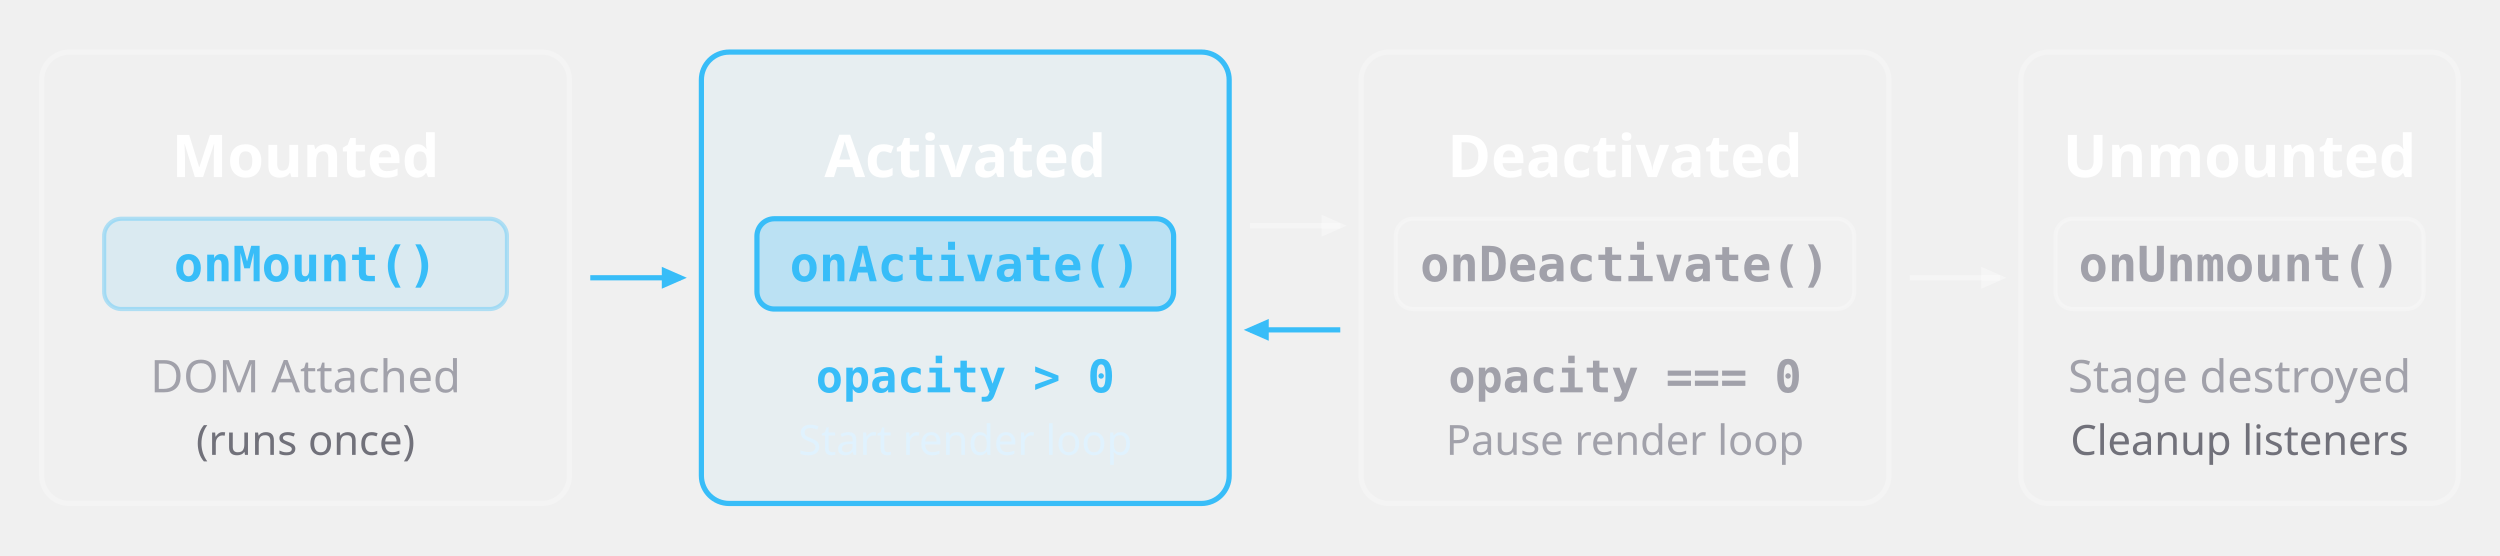
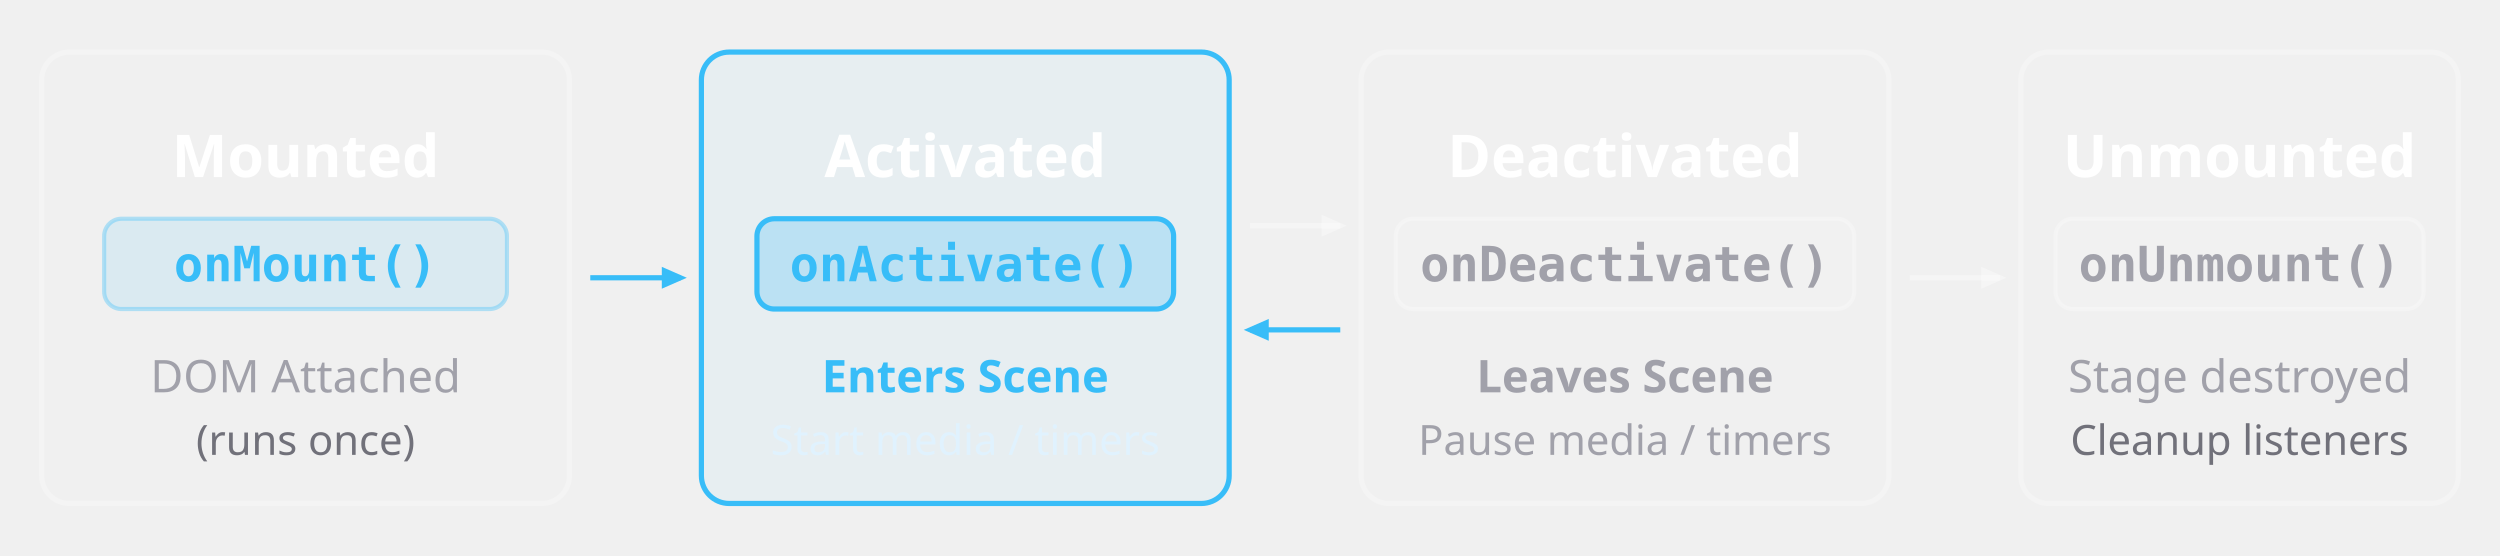
<svg xmlns="http://www.w3.org/2000/svg" role="img" aria-label="StageRoutine Component Lifecycle" viewBox="0 0 720 160" width="100%">
  <defs>
    <marker id="lc-arrow" viewBox="0 0 10 10" refX="6" refY="5" markerWidth="6" markerHeight="6" orient="auto-start-reverse">
      <path d="M 0 1.5 L 8 5 L 0 8.5 z" fill="#38bdf8" />
    </marker>
    <marker id="lc-arrow-muted" viewBox="0 0 10 10" refX="6" refY="5" markerWidth="6" markerHeight="6" orient="auto-start-reverse">
      <path d="M 0 1.5 L 8 5 L 0 8.5 z" fill="rgba(255, 255, 255, 0.35)" />
    </marker>
  </defs>
  <g transform="translate(12, 15)">
    <rect x="0" y="0" width="152" height="130" rx="8" fill="rgba(255, 255, 255, 0.02)" stroke="rgba(255, 255, 255, 0.25)" stroke-width="1.5" />
    <text x="76" y="36" fill="#ffffff" font-size="17" font-weight="700" font-family="system-ui, sans-serif" text-anchor="middle">Mounted</text>
    <rect x="18" y="48" width="116" height="26" rx="5" fill="rgba(56, 189, 248, 0.12)" stroke="rgba(56, 189, 248, 0.35)" stroke-width="1.2" />
    <text x="76" y="66" fill="#38bdf8" font-size="14" font-weight="700" font-family="JetBrains Mono, monospace" text-anchor="middle">onMount()</text>
    <text x="76" y="98" fill="#a1a1aa" font-size="13" font-weight="500" font-family="system-ui, sans-serif" text-anchor="middle">DOM Attached</text>
    <text x="76" y="116" fill="#71717a" font-size="12" font-family="system-ui, sans-serif" text-anchor="middle">(runs once)</text>
  </g>
  <line x1="170" y1="80" x2="196" y2="80" stroke="#38bdf8" stroke-width="1.5" marker-end="url(#lc-arrow)" />
  <g transform="translate(202, 15)">
    <rect x="0" y="0" width="152" height="130" rx="8" fill="rgba(56, 189, 248, 0.05)" stroke="#38bdf8" stroke-width="1.5" />
    <text x="76" y="36" fill="#ffffff" font-size="17" font-weight="700" font-family="system-ui, sans-serif" text-anchor="middle">Activated</text>
    <rect x="16" y="48" width="120" height="26" rx="5" fill="rgba(56, 189, 248, 0.25)" stroke="#38bdf8" stroke-width="1.5" />
    <text x="76" y="66" fill="#38bdf8" font-size="14" font-weight="700" font-family="JetBrains Mono, monospace" text-anchor="middle">onActivate()</text>
-     <text x="76" y="98" fill="#38bdf8" font-size="13" font-weight="600" font-family="JetBrains Mono, monospace" text-anchor="middle">opacity &gt; 0</text>
-     <text x="76" y="116" fill="#e0f2fe" font-size="12" font-weight="500" font-family="system-ui, sans-serif" text-anchor="middle">Start render loop</text>
+     <text x="76" y="98" fill="#38bdf8" font-size="13" font-weight="600" font-family="system-ui, sans-serif" text-anchor="middle">Enters Scene</text>
+     <text x="76" y="116" fill="#e0f2fe" font-size="12" font-weight="500" font-family="system-ui, sans-serif" text-anchor="middle">Start media / timers</text>
  </g>
  <g>
    <line x1="360" y1="65" x2="386" y2="65" stroke="rgba(255, 255, 255, 0.35)" stroke-width="1.5" marker-end="url(#lc-arrow-muted)" />
    <line x1="386" y1="95" x2="360" y2="95" stroke="#38bdf8" stroke-width="1.5" marker-end="url(#lc-arrow)" />
  </g>
  <g transform="translate(392, 15)">
    <rect x="0" y="0" width="152" height="130" rx="8" fill="rgba(255, 255, 255, 0.02)" stroke="rgba(255, 255, 255, 0.25)" stroke-width="1.5" />
    <text x="76" y="36" fill="#ffffff" font-size="17" font-weight="700" font-family="system-ui, sans-serif" text-anchor="middle">Deactivated</text>
    <rect x="10" y="48" width="132" height="26" rx="5" fill="rgba(255, 255, 255, 0.06)" stroke="rgba(255, 255, 255, 0.25)" stroke-width="1.2" />
    <text x="76" y="66" fill="#a1a1aa" font-size="14" font-weight="700" font-family="JetBrains Mono, monospace" text-anchor="middle">onDeactivate()</text>
-     <text x="76" y="98" fill="#a1a1aa" font-size="13" font-weight="600" font-family="JetBrains Mono, monospace" text-anchor="middle">opacity === 0</text>
-     <text x="76" y="116" fill="#a1a1aa" font-size="12" font-weight="500" font-family="system-ui, sans-serif" text-anchor="middle">Pause render loop</text>
+     <text x="76" y="98" fill="#a1a1aa" font-size="13" font-weight="600" font-family="system-ui, sans-serif" text-anchor="middle">Leaves Scene</text>
+     <text x="76" y="116" fill="#a1a1aa" font-size="12" font-weight="500" font-family="system-ui, sans-serif" text-anchor="middle">Pause media / timers</text>
  </g>
  <line x1="550" y1="80" x2="576" y2="80" stroke="rgba(255, 255, 255, 0.35)" stroke-width="1.5" marker-end="url(#lc-arrow-muted)" />
  <g transform="translate(582, 15)">
    <rect x="0" y="0" width="126" height="130" rx="8" fill="rgba(255, 255, 255, 0.02)" stroke="rgba(255, 255, 255, 0.25)" stroke-width="1.5" />
    <text x="63" y="36" fill="#ffffff" font-size="17" font-weight="700" font-family="system-ui, sans-serif" text-anchor="middle">Unmounted</text>
    <rect x="10" y="48" width="106" height="26" rx="5" fill="rgba(255, 255, 255, 0.06)" stroke="rgba(255, 255, 255, 0.25)" stroke-width="1.2" />
    <text x="63" y="66" fill="#a1a1aa" font-size="14" font-weight="700" font-family="JetBrains Mono, monospace" text-anchor="middle">onUnmount()</text>
    <text x="63" y="98" fill="#a1a1aa" font-size="13" font-weight="500" font-family="system-ui, sans-serif" text-anchor="middle">Stage destroyed</text>
    <text x="63" y="116" fill="#71717a" font-size="12" font-family="system-ui, sans-serif" text-anchor="middle">Cleanup listeners</text>
  </g>
</svg>
